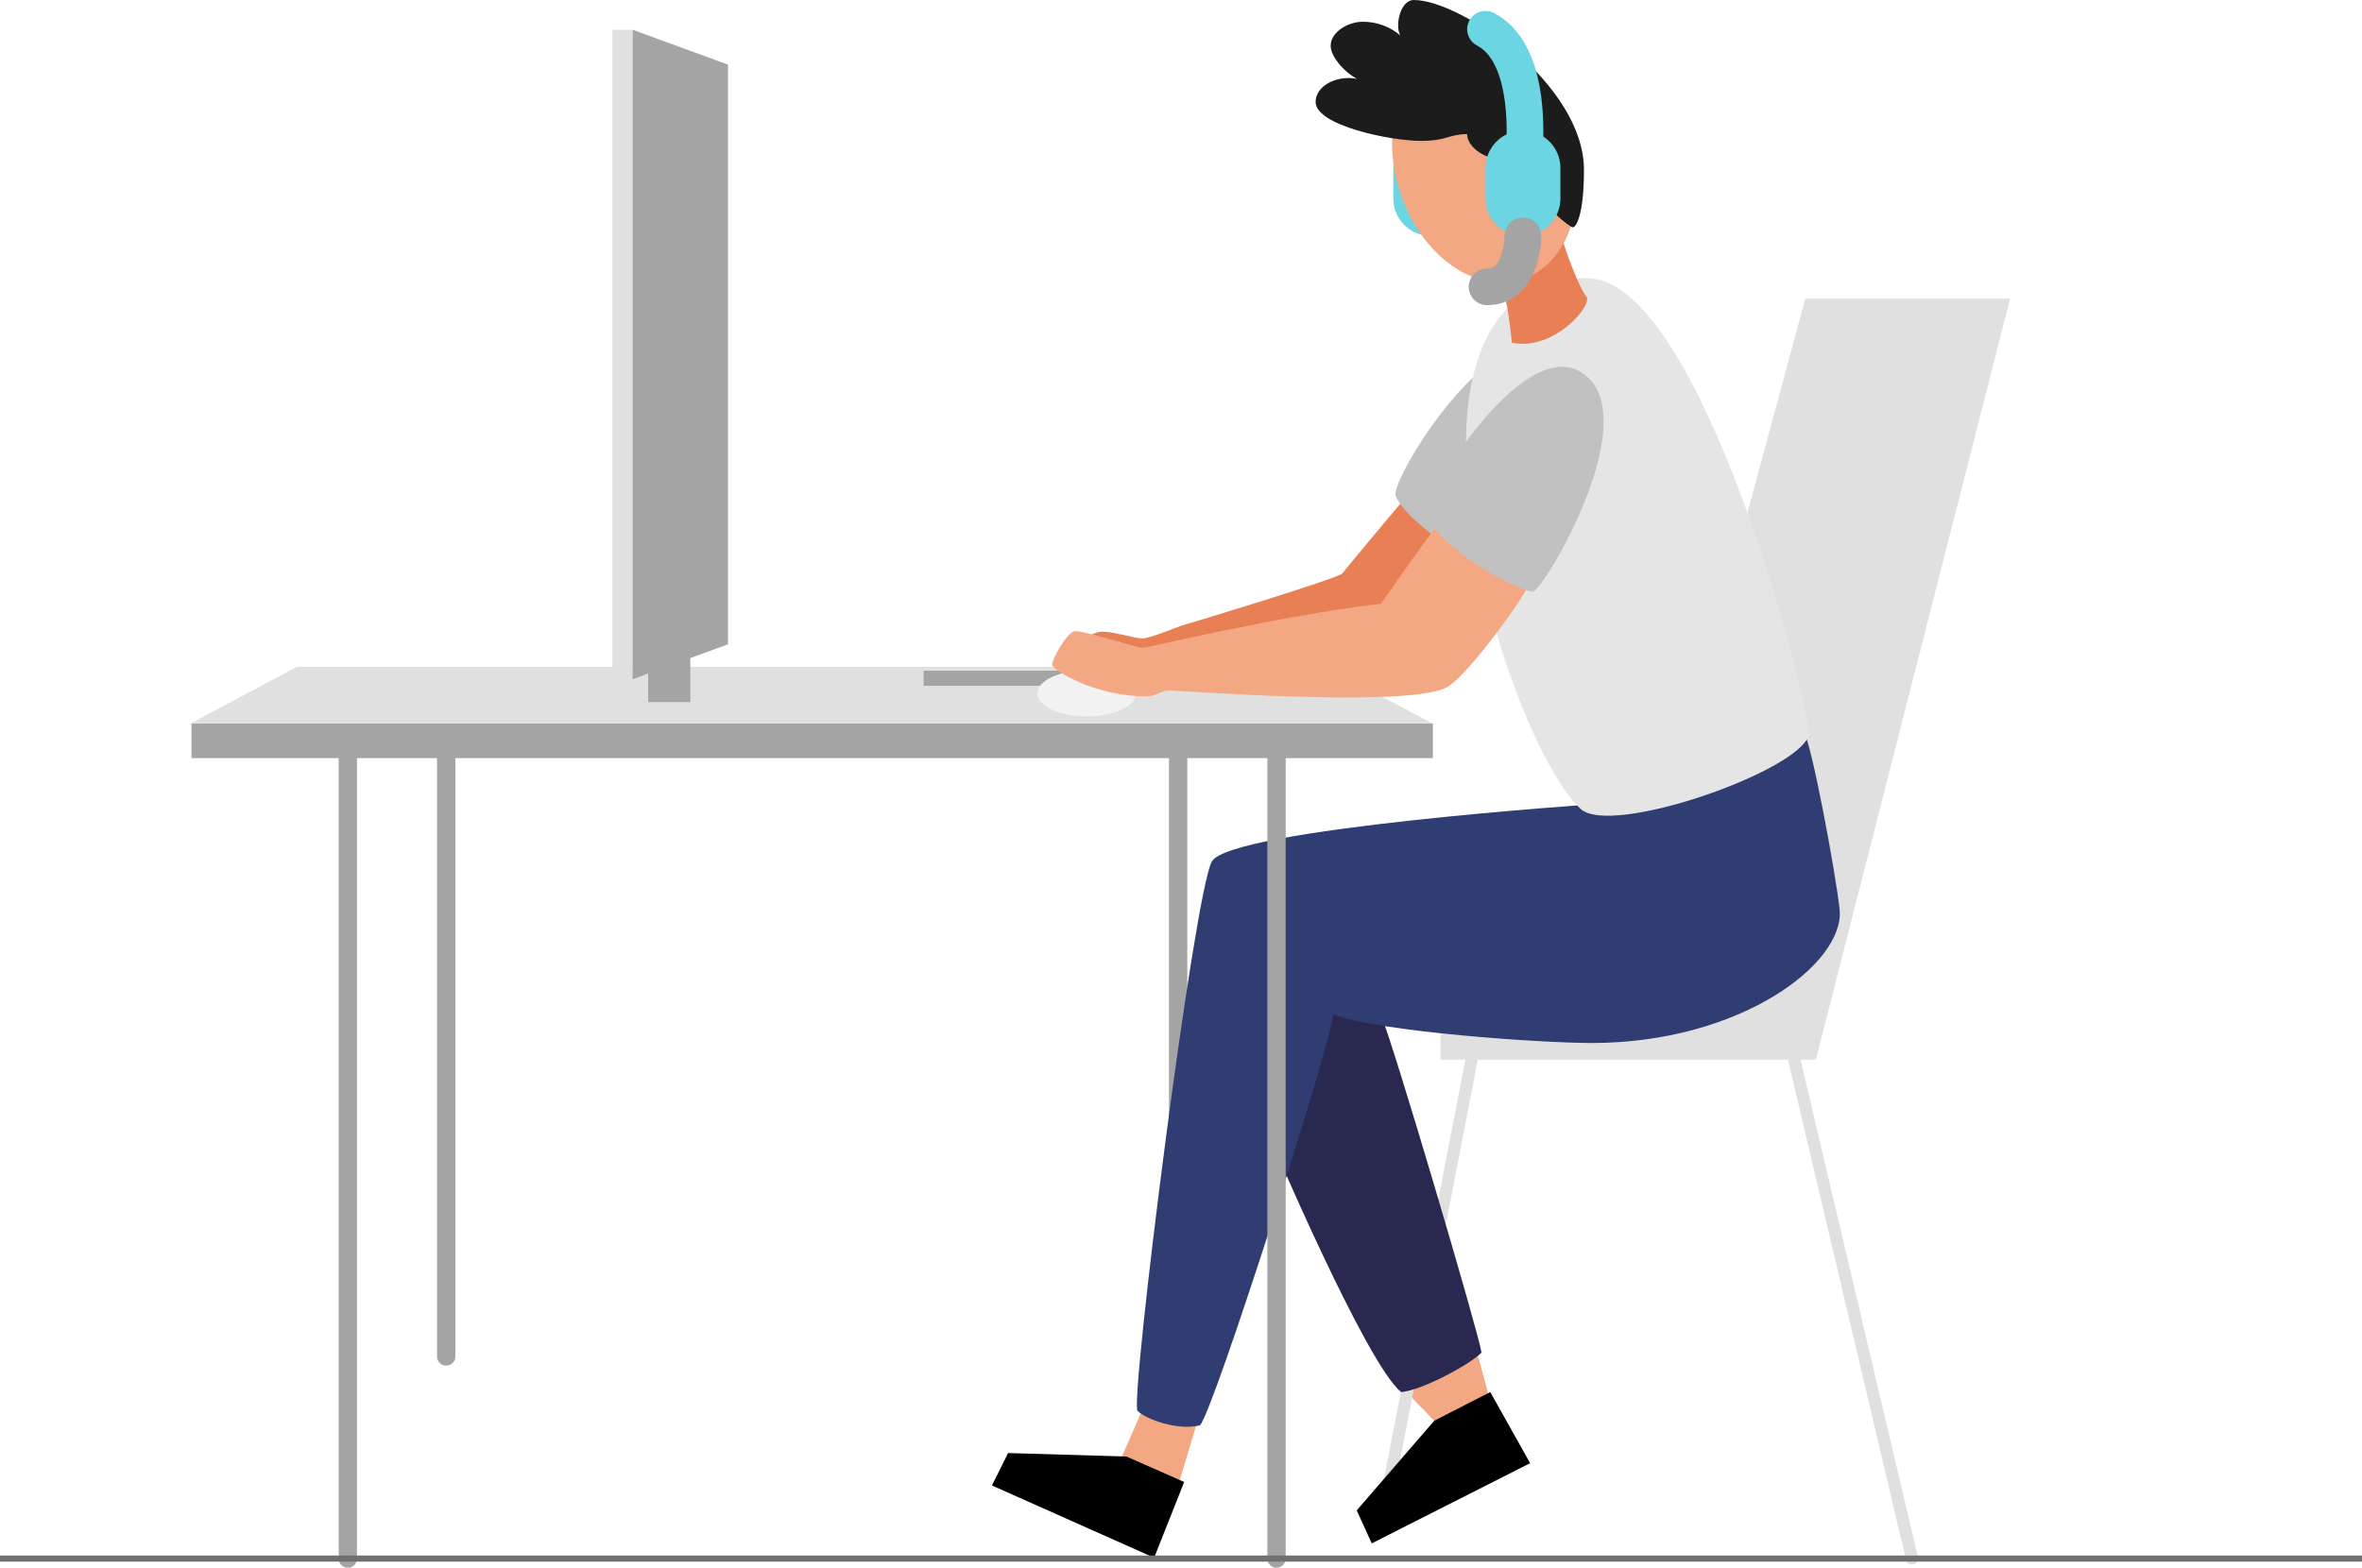
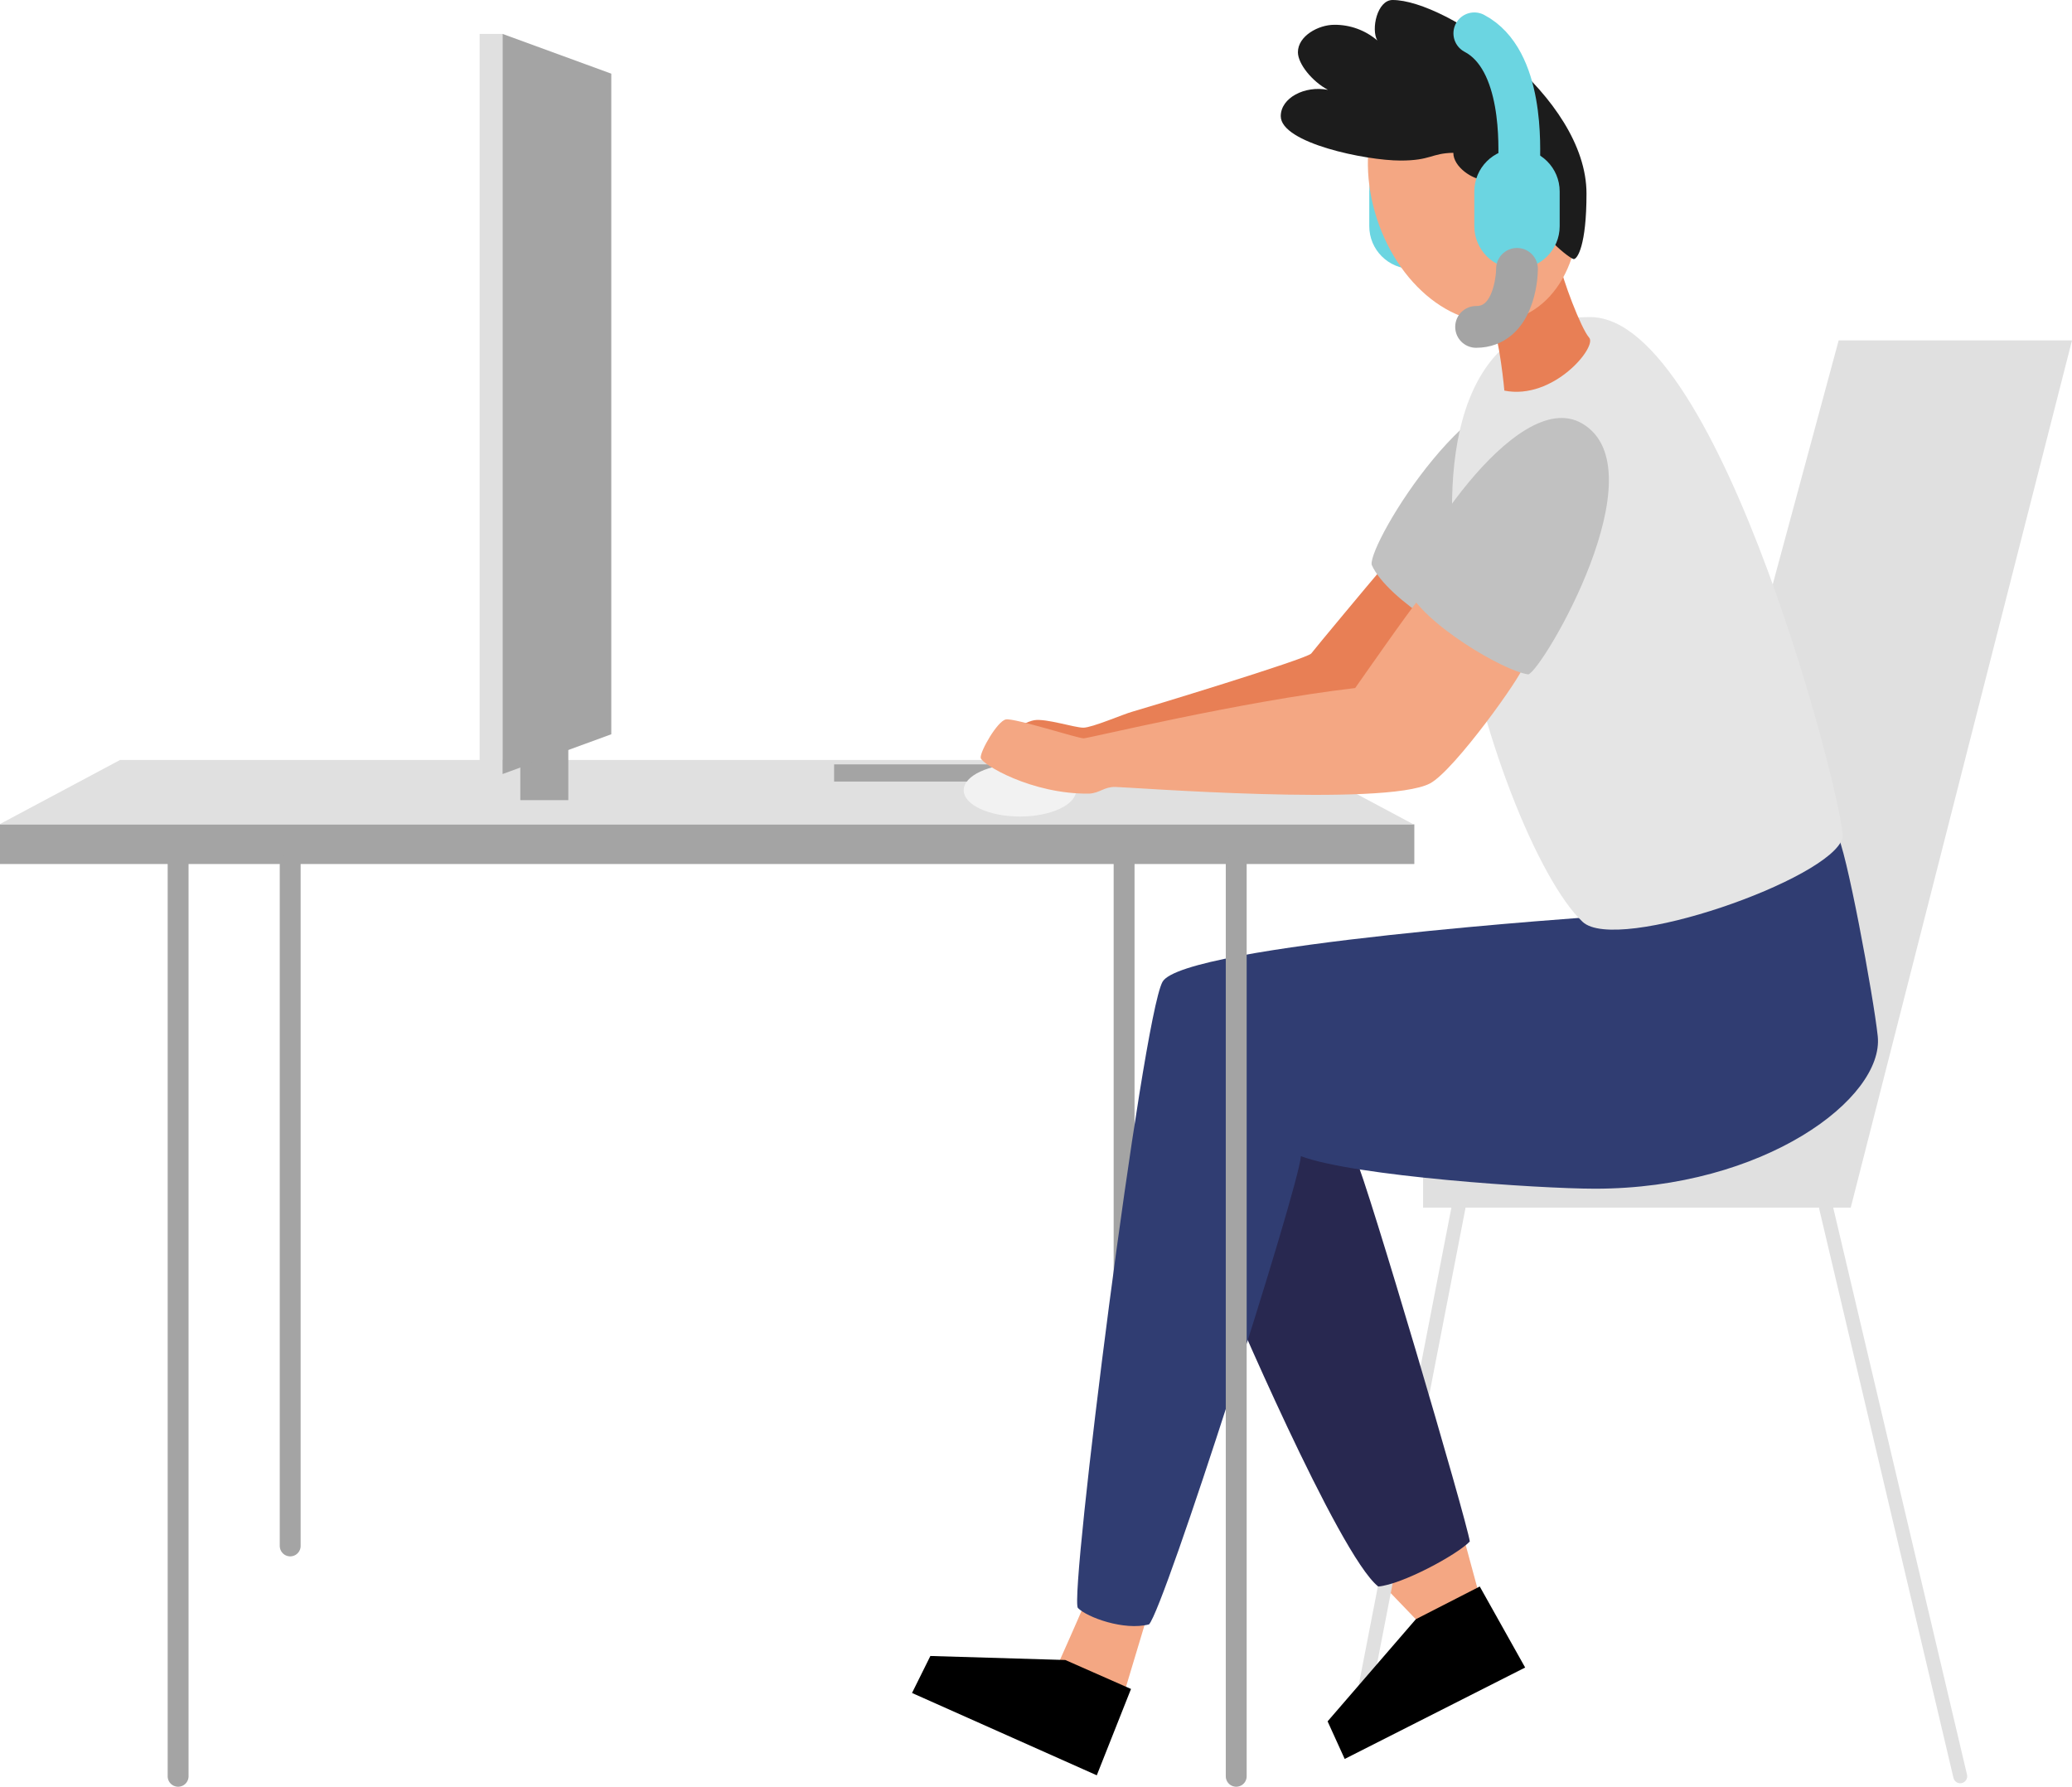
- <svg xmlns="http://www.w3.org/2000/svg" width="386.5" height="256.595" viewBox="0 0 386.5 256.595">
-   <g id="Grupo_737" data-name="Grupo 737" transform="translate(-146.5 -1664.634)">
+ <svg xmlns="http://www.w3.org/2000/svg" width="297.581" height="256.595" viewBox="0 0 297.581 256.595">
+   <g id="Grupo_737" data-name="Grupo 737" transform="translate(-177.835 -1664.634)">
    <line id="Línea_60" data-name="Línea 60" y2="97.934" transform="translate(339.279 1788.712)" fill="none" stroke="#a4a4a4" stroke-linecap="round" stroke-linejoin="round" stroke-width="3" />
    <rect id="Rectángulo_1386" data-name="Rectángulo 1386" width="12.259" height="17.241" rx="6.13" transform="translate(374.49 1686.003)" fill="#6bd5e1" />
    <path id="Trazado_3639" data-name="Trazado 3639" d="M391.81,679.1c-.435,1.085-3.4,7.739-3.4,7.739l9.58,3.65,2.859-9.51Z" transform="translate(-58.445 1216.409)" fill="#f4a783" />
    <path id="Trazado_3640" data-name="Trazado 3640" d="M517.992,655.08l1.97,7.269-8.625,4.218-5.687-5.918Z" transform="translate(-129.765 1231.021)" fill="#f4a783" />
    <path id="Trazado_3641" data-name="Trazado 3641" d="M418.469,299.44c-.983,1.136-9.126,10.9-9.71,11.676s-24.425,8.018-25.682,8.354-5.777,2.3-7.05,2.3-5.358-1.351-7.05-1.073-7.093,3.439-6.572,4.7,58.833-2.949,58.833-2.949l6.357-19.783Z" transform="translate(-42.604 1447.367)" fill="#e87f55" />
    <line id="Línea_61" data-name="Línea 61" x1="14.817" y2="76.329" transform="translate(372.485 1838.07)" fill="none" stroke="#e0e0e0" stroke-linecap="round" stroke-linejoin="round" stroke-width="2" />
    <path id="Trazado_3642" data-name="Trazado 3642" d="M581.507,214.45h33.511L583.238,339H521.82v-8.108l34.389-22.835Z" transform="translate(-139.602 1499.068)" fill="#e0e0e0" />
    <path id="Trazado_3643" data-name="Trazado 3643" d="M468.214,509.746c1.7,3.474,16.059,52.245,16.431,55.081-1.829,1.919-9.76,6.188-13.148,6.467-5.738-4.516-21.816-42.438-21.816-42.438S455.156,497.392,468.214,509.746Z" transform="translate(-95.717 1321.181)" fill="#282850" />
    <path id="Trazado_3644" data-name="Trazado 3644" d="M504.077,395.59c1.245,1.48,5.276,23.332,5.875,28.984.92,8.883-16.3,21.895-40.613,21.895-8.025,0-34.6-1.79-42.23-4.673-.392,4.829-19.639,65.061-21.82,67.242-3.584.936-8.883-1.01-10.207-2.35s9.2-84.546,12.142-89.92,62.958-9.412,62.958-9.412Z" transform="translate(-62.434 1388.876)" fill="#303d72" />
    <path id="Trazado_3645" data-name="Trazado 3645" d="M528.1,235.124c11.268,6.576-5.581,35.3-7.712,36.034-3.4-.392-15.22-7.3-17.437-12.393C502.476,255.64,518.48,229.5,528.1,235.124Z" transform="translate(-128.119 1486.972)" fill="#c1c1c1" />
    <path id="Trazado_3646" data-name="Trazado 3646" d="M552.282,205.91c18.836,0,36.974,71.907,36.23,74.786-1.524,5.9-32.38,16.7-37.33,12.06C538.66,281.037,515.567,205.91,552.282,205.91Z" transform="translate(-146.054 1504.263)" fill="#e5e5e5" />
    <line id="Línea_62" data-name="Línea 62" x2="19.269" y2="81.658" transform="translate(440.096 1838.07)" fill="none" stroke="#e0e0e0" stroke-linecap="round" stroke-linejoin="round" stroke-width="2" />
    <path id="Trazado_3647" data-name="Trazado 3647" d="M365.871,701.565l-4.915,12.4L334.42,702.141l2.636-5.311,19.38.576Z" transform="translate(-25.601 1205.623)" />
    <path id="Trazado_3648" data-name="Trazado 3648" d="M508.661,671.35l6.521,11.637-25.917,13.129-2.456-5.4,12.674-14.668Z" transform="translate(-118.304 1221.124)" />
    <path id="Trazado_3649" data-name="Trazado 3649" d="M556.037,185.69c.427,2.381,3.133,9.561,4.308,10.877s-5.151,9.008-12.185,7.6c-.211-2.417-1.046-9.259-2.15-10.4S556.037,185.69,556.037,185.69Z" transform="translate(-154.271 1516.564)" fill="#e87f55" />
    <ellipse id="Elipse_867" data-name="Elipse 867" cx="14.562" cy="19.779" rx="14.562" ry="19.779" transform="translate(369.456 1677.263) rotate(-18.072)" fill="#f4a783" />
    <path id="Trazado_3650" data-name="Trazado 3650" d="M485.689,89.64c7.8,0,27.852,13.861,27.852,27.809,0,7.485-1.324,9.4-1.825,9.4s-5.342-3.756-5.342-6.455-.952-6.69-1.88-6.69c-1.567,0-1.8,1.743-5.738,1.743-1.508,0-4.34-1.8-4.34-3.862-3.2.055-3.2,1.112-7.591,1.112-4.974,0-17.194-2.515-17.194-6.376,0-2.616,3.411-4.418,6.772-3.78-2.276-1.218-4.308-3.733-4.308-5.4,0-2.33,2.938-3.94,5.213-3.94a9.373,9.373,0,0,1,6.188,2.248C482.567,93.847,483.483,89.64,485.689,89.64Z" transform="translate(-107.853 1574.994)" fill="#1c1c1c" />
    <ellipse id="Elipse_868" data-name="Elipse 868" cx="4.046" cy="4.046" rx="4.046" ry="4.046" transform="translate(391.971 1688.573)" fill="#e49d75" />
    <rect id="Rectángulo_1387" data-name="Rectángulo 1387" width="203.126" height="5.695" transform="translate(177.835 1783.021)" fill="#a4a4a4" />
    <path id="Trazado_3651" data-name="Trazado 3651" d="M185.653,368.28H17.257L0,377.48H202.914Z" transform="translate(177.835 1405.489)" fill="#e0e0e0" />
    <path id="Trazado_3657" data-name="Trazado 3657" d="M0,0V131.017" transform="translate(203.416 1788.712)" fill="none" stroke="#a4a4a4" stroke-linecap="round" stroke-width="3" />
    <line id="Línea_64" data-name="Línea 64" y2="97.934" transform="translate(219.513 1788.712)" fill="none" stroke="#a4a4a4" stroke-linecap="round" stroke-linejoin="round" stroke-width="3" />
    <line id="Línea_65" data-name="Línea 65" y2="131.017" transform="translate(355.381 1788.712)" fill="none" stroke="#a4a4a4" stroke-linecap="round" stroke-linejoin="round" stroke-width="3" />
    <rect id="Rectángulo_1388" data-name="Rectángulo 1388" width="36.014" height="2.468" transform="translate(297.629 1774.408)" fill="#a4a4a4" />
    <rect id="Rectángulo_1389" data-name="Rectángulo 1389" width="6.893" height="8.206" transform="translate(252.563 1771.337)" fill="#a4a4a4" />
    <ellipse id="Elipse_869" data-name="Elipse 869" cx="8.076" cy="3.776" rx="8.076" ry="3.776" transform="translate(316.241 1774.345)" fill="#f2f2f2" />
    <path id="Trazado_3652" data-name="Trazado 3652" d="M422.527,309.46c-1.175,1.281-8.366,11.621-9.142,12.714-16.45,1.919-38.188,7.2-38.987,7.222s-9.941-2.934-11.167-2.718-3.733,4.61-3.627,5.515,7.3,5.252,15.592,5.143c1.567-.106,2.08-.96,3.705-.96s38.776,2.871,45.223-.5c3.505-1.837,13.356-15.69,13.356-16.728S422.527,309.46,422.527,309.46Z" transform="translate(-40.92 1441.271)" fill="#f4a783" />
    <path id="Trazado_3653" data-name="Trazado 3653" d="M541.047,243.684c11.264,6.576-5.581,35.3-7.712,36.034-3.4-.392-15.22-7.3-17.441-12.392C515.416,264.2,531.42,238.064,541.047,243.684Z" transform="translate(-135.99 1481.764)" fill="#c1c1c1" />
    <rect id="Rectángulo_1390" data-name="Rectángulo 1390" width="3.302" height="106.288" transform="translate(246.719 1669.506)" fill="#e0e0e0" />
    <path id="Trazado_3654" data-name="Trazado 3654" d="M184.29,102.08V208.368l15.612-5.711V107.787Z" transform="translate(65.727 1567.426)" fill="#a4a4a4" />
    <rect id="Rectángulo_1391" data-name="Rectángulo 1391" width="12.259" height="17.241" rx="6.13" transform="translate(389.578 1686.003)" fill="#6bd5e1" />
    <path id="Trazado_3655" data-name="Trazado 3655" d="M547.049,120.617c0-2.174.752-14.978-6.439-18.757" transform="translate(-151.032 1567.56)" fill="none" stroke="#6bd5e1" stroke-linecap="round" stroke-linejoin="round" stroke-width="6" />
    <path id="Trazado_3656" data-name="Trazado 3656" d="M547.135,188.22c0,1.249-.493,8.335-5.875,8.335" transform="translate(-151.428 1515.025)" fill="none" stroke="#a4a4a4" stroke-linecap="round" stroke-linejoin="round" stroke-width="6" />
-     <line id="Línea_66" data-name="Línea 66" x2="386.5" transform="translate(146.5 1919.728)" fill="none" stroke="#707070" stroke-width="1" />
  </g>
</svg>
